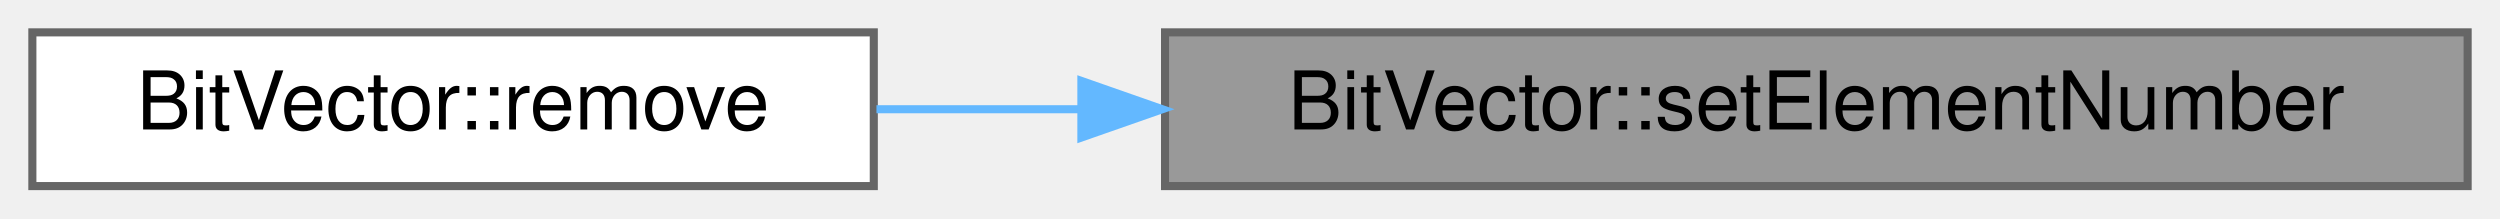
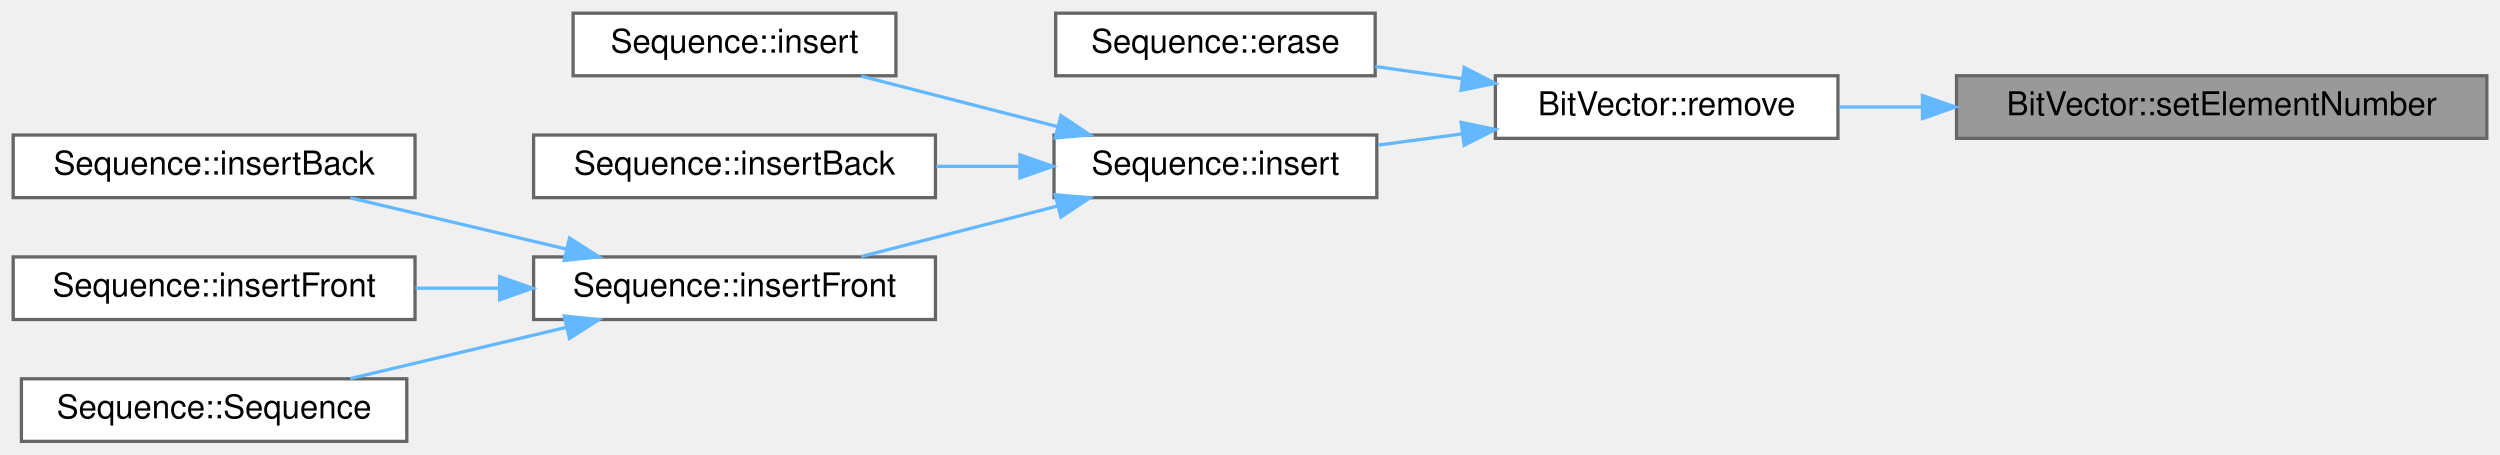
- <svg xmlns="http://www.w3.org/2000/svg" xmlns:xlink="http://www.w3.org/1999/xlink" width="309pt" height="27pt" viewBox="0.00 0.00 309.00 27.00">
-   <g id="graph0" class="graph" transform="scale(1 1) rotate(0) translate(4 23)">
+ <svg xmlns="http://www.w3.org/2000/svg" xmlns:xlink="http://www.w3.org/1999/xlink" width="759pt" height="138pt" viewBox="0.00 0.00 759.00 138.00">
+   <g id="graph0" class="graph" transform="scale(1 1) rotate(0) translate(4 134)">
    <g id="Node000001" class="node">
      <g id="a_Node000001">
        <a xlink:title="Modify the number of known element in this object.">
-           <polygon fill="#999999" stroke="#666666" points="301,-19 140,-19 140,0 301,0 301,-19" />
-           <text text-anchor="middle" x="220.5" y="-7" font-family="Helvetica,sans-Serif" font-size="10.00">BitVector::setElementNumber</text>
+           <polygon fill="#999999" stroke="#666666" points="751,-111 590,-111 590,-92 751,-92 751,-111" />
+           <text text-anchor="middle" x="670.5" y="-99" font-family="Helvetica,sans-Serif" font-size="10.00">BitVector::setElementNumber</text>
        </a>
      </g>
    </g>
    <g id="Node000002" class="node">
      <g id="a_Node000002">
        <a xlink:href="class_bit_vector.html#a87f84edf5dd56606b26e8741ba6ced02" target="_top" xlink:title="Remove a number of element from the vector.">
-           <polygon fill="white" stroke="#666666" points="104,-19 0,-19 0,0 104,0 104,-19" />
-           <text text-anchor="middle" x="52" y="-7" font-family="Helvetica,sans-Serif" font-size="10.00">BitVector::remove</text>
+           <polygon fill="white" stroke="#666666" points="554,-111 450,-111 450,-92 554,-92 554,-111" />
+           <text text-anchor="middle" x="502" y="-99" font-family="Helvetica,sans-Serif" font-size="10.00">BitVector::remove</text>
        </a>
      </g>
    </g>
    <g id="edge1_Node000001_Node000002" class="edge">
      <g id="a_edge1_Node000001_Node000002">
        <a xlink:title=" ">
-           <path fill="none" stroke="#63b8ff" d="M129.52,-9.5C120.9,-9.5 112.38,-9.5 104.33,-9.5" />
-           <polygon fill="#63b8ff" stroke="#63b8ff" points="129.66,-13 139.66,-9.5 129.66,-6 129.66,-13" />
+           <path fill="none" stroke="#63b8ff" d="M579.52,-101.5C570.9,-101.5 562.38,-101.5 554.33,-101.5" />
+           <polygon fill="#63b8ff" stroke="#63b8ff" points="579.66,-105 589.66,-101.5 579.66,-98 579.66,-105" />
+         </a>
+       </g>
+     </g>
+     <g id="Node000003" class="node">
+       <g id="a_Node000003">
+         <a xlink:href="class_sequence.html#a20eb6bdd6f5cba62a251eff4387a525d" target="_top" xlink:title="Remove a portion of the sequence.">
+           <polygon fill="white" stroke="#666666" points="413.5,-130 316.5,-130 316.5,-111 413.5,-111 413.5,-130" />
+           <text text-anchor="middle" x="365" y="-118" font-family="Helvetica,sans-Serif" font-size="10.00">Sequence::erase</text>
+         </a>
+       </g>
+     </g>
+     <g id="edge2_Node000002_Node000003" class="edge">
+       <g id="a_edge2_Node000002_Node000003">
+         <a xlink:title=" ">
+           <path fill="none" stroke="#63b8ff" d="M440.03,-110.08C431.15,-111.33 422.11,-112.6 413.55,-113.81" />
+           <polygon fill="#63b8ff" stroke="#63b8ff" points="440.55,-113.54 449.96,-108.68 439.57,-106.61 440.55,-113.54" />
+         </a>
+       </g>
+     </g>
+     <g id="Node000004" class="node">
+       <g id="a_Node000004">
+         <a xlink:href="class_sequence.html#aa48778c592160ac60319f780817f491c" target="_top" xlink:title="Insert a number of chars at the position position .">
+           <polygon fill="white" stroke="#666666" points="414,-93 316,-93 316,-74 414,-74 414,-93" />
+           <text text-anchor="middle" x="365" y="-81" font-family="Helvetica,sans-Serif" font-size="10.00">Sequence::insert</text>
+         </a>
+       </g>
+     </g>
+     <g id="edge3_Node000002_Node000004" class="edge">
+       <g id="a_edge3_Node000002_Node000004">
+         <a xlink:title=" ">
+           <path fill="none" stroke="#63b8ff" d="M440,-93.37C431.43,-92.22 422.73,-91.06 414.43,-89.96" />
+           <polygon fill="#63b8ff" stroke="#63b8ff" points="439.59,-96.84 449.96,-94.69 440.51,-89.9 439.59,-96.84" />
+         </a>
+       </g>
+     </g>
+     <g id="Node000005" class="node">
+       <g id="a_Node000005">
+         <a xlink:href="class_sequence.html#a3cf6cf5e54782f4d1a2ee07ec519523c" target="_top" xlink:title="Insert a char at the position position .">
+           <polygon fill="white" stroke="#666666" points="268,-130 170,-130 170,-111 268,-111 268,-130" />
+           <text text-anchor="middle" x="219" y="-118" font-family="Helvetica,sans-Serif" font-size="10.00">Sequence::insert</text>
+         </a>
+       </g>
+     </g>
+     <g id="edge4_Node000004_Node000005" class="edge">
+       <g id="a_edge4_Node000004_Node000005">
+         <a xlink:title=" ">
+           <path fill="none" stroke="#63b8ff" d="M317.09,-95.55C297.77,-100.52 275.68,-106.19 257.46,-110.88" />
+           <polygon fill="#63b8ff" stroke="#63b8ff" points="318.1,-98.91 326.92,-93.03 316.36,-92.13 318.1,-98.91" />
+         </a>
+       </g>
+     </g>
+     <g id="Node000006" class="node">
+       <g id="a_Node000006">
+         <a xlink:href="class_sequence.html#aa57fd5a7fdd173374e56006ce1c47bdc" target="_top" xlink:title="Insert a number of chars at the the back of the sequence position .">
+           <polygon fill="white" stroke="#666666" points="280,-93 158,-93 158,-74 280,-74 280,-93" />
+           <text text-anchor="middle" x="219" y="-81" font-family="Helvetica,sans-Serif" font-size="10.00">Sequence::insertBack</text>
+         </a>
+       </g>
+     </g>
+     <g id="edge5_Node000004_Node000006" class="edge">
+       <g id="a_edge5_Node000004_Node000006">
+         <a xlink:title=" ">
+           <path fill="none" stroke="#63b8ff" d="M305.61,-83.5C297.25,-83.5 288.64,-83.5 280.25,-83.5" />
+           <polygon fill="#63b8ff" stroke="#63b8ff" points="305.65,-87 315.65,-83.5 305.65,-80 305.65,-87" />
+         </a>
+       </g>
+     </g>
+     <g id="Node000007" class="node">
+       <g id="a_Node000007">
+         <a xlink:href="class_sequence.html#a092f380b654de9aaa8a770ec0948c454" target="_top" xlink:title="Insert a number of chars at the the front of the sequence position .">
+           <polygon fill="white" stroke="#666666" points="280,-56 158,-56 158,-37 280,-37 280,-56" />
+           <text text-anchor="middle" x="219" y="-44" font-family="Helvetica,sans-Serif" font-size="10.00">Sequence::insertFront</text>
+         </a>
+       </g>
+     </g>
+     <g id="edge6_Node000004_Node000007" class="edge">
+       <g id="a_edge6_Node000004_Node000007">
+         <a xlink:title=" ">
+           <path fill="none" stroke="#63b8ff" d="M317.09,-71.45C297.77,-66.48 275.68,-60.81 257.46,-56.12" />
+           <polygon fill="#63b8ff" stroke="#63b8ff" points="316.36,-74.87 326.92,-73.97 318.1,-68.09 316.36,-74.87" />
+         </a>
+       </g>
+     </g>
+     <g id="Node000008" class="node">
+       <g id="a_Node000008">
+         <a xlink:href="class_sequence.html#a16e70626e330194c1507ed339c9c629c" target="_top" xlink:title="Insert a char at the the back of the sequence position .">
+           <polygon fill="white" stroke="#666666" points="122,-93 0,-93 0,-74 122,-74 122,-93" />
+           <text text-anchor="middle" x="61" y="-81" font-family="Helvetica,sans-Serif" font-size="10.00">Sequence::insertBack</text>
+         </a>
+       </g>
+     </g>
+     <g id="edge7_Node000007_Node000008" class="edge">
+       <g id="a_edge7_Node000007_Node000008">
+         <a xlink:title=" ">
+           <path fill="none" stroke="#63b8ff" d="M168.01,-58.36C146.78,-63.39 122.36,-69.18 102.31,-73.94" />
+           <polygon fill="#63b8ff" stroke="#63b8ff" points="168.9,-61.74 177.83,-56.03 167.29,-54.93 168.9,-61.74" />
+         </a>
+       </g>
+     </g>
+     <g id="Node000009" class="node">
+       <g id="a_Node000009">
+         <a xlink:href="class_sequence.html#a1fa6868ce587e1f3d779bb226cfda548" target="_top" xlink:title="Insert a char at the the front of the sequence position .">
+           <polygon fill="white" stroke="#666666" points="122,-56 0,-56 0,-37 122,-37 122,-56" />
+           <text text-anchor="middle" x="61" y="-44" font-family="Helvetica,sans-Serif" font-size="10.00">Sequence::insertFront</text>
+         </a>
+       </g>
+     </g>
+     <g id="edge8_Node000007_Node000009" class="edge">
+       <g id="a_edge8_Node000007_Node000009">
+         <a xlink:title=" ">
+           <path fill="none" stroke="#63b8ff" d="M147.46,-46.5C139.01,-46.5 130.44,-46.5 122.15,-46.5" />
+           <polygon fill="#63b8ff" stroke="#63b8ff" points="147.69,-50 157.69,-46.5 147.69,-43 147.69,-50" />
+         </a>
+       </g>
+     </g>
+     <g id="Node000010" class="node">
+       <g id="a_Node000010">
+         <a xlink:href="class_sequence.html#ae293cd5124445b604bbcba3a5f01a48a" target="_top" xlink:title="Main Constructor. Construct a new Sequence object.">
+           <polygon fill="white" stroke="#666666" points="119.5,-19 2.5,-19 2.5,0 119.5,0 119.5,-19" />
+           <text text-anchor="middle" x="61" y="-7" font-family="Helvetica,sans-Serif" font-size="10.00">Sequence::Sequence</text>
+         </a>
+       </g>
+     </g>
+     <g id="edge9_Node000007_Node000010" class="edge">
+       <g id="a_edge9_Node000007_Node000010">
+         <a xlink:title=" ">
+           <path fill="none" stroke="#63b8ff" d="M168.01,-34.64C146.78,-29.61 122.36,-23.82 102.31,-19.06" />
+           <polygon fill="#63b8ff" stroke="#63b8ff" points="167.29,-38.07 177.83,-36.97 168.9,-31.26 167.29,-38.07" />
        </a>
      </g>
    </g>
  </g>
</svg>
